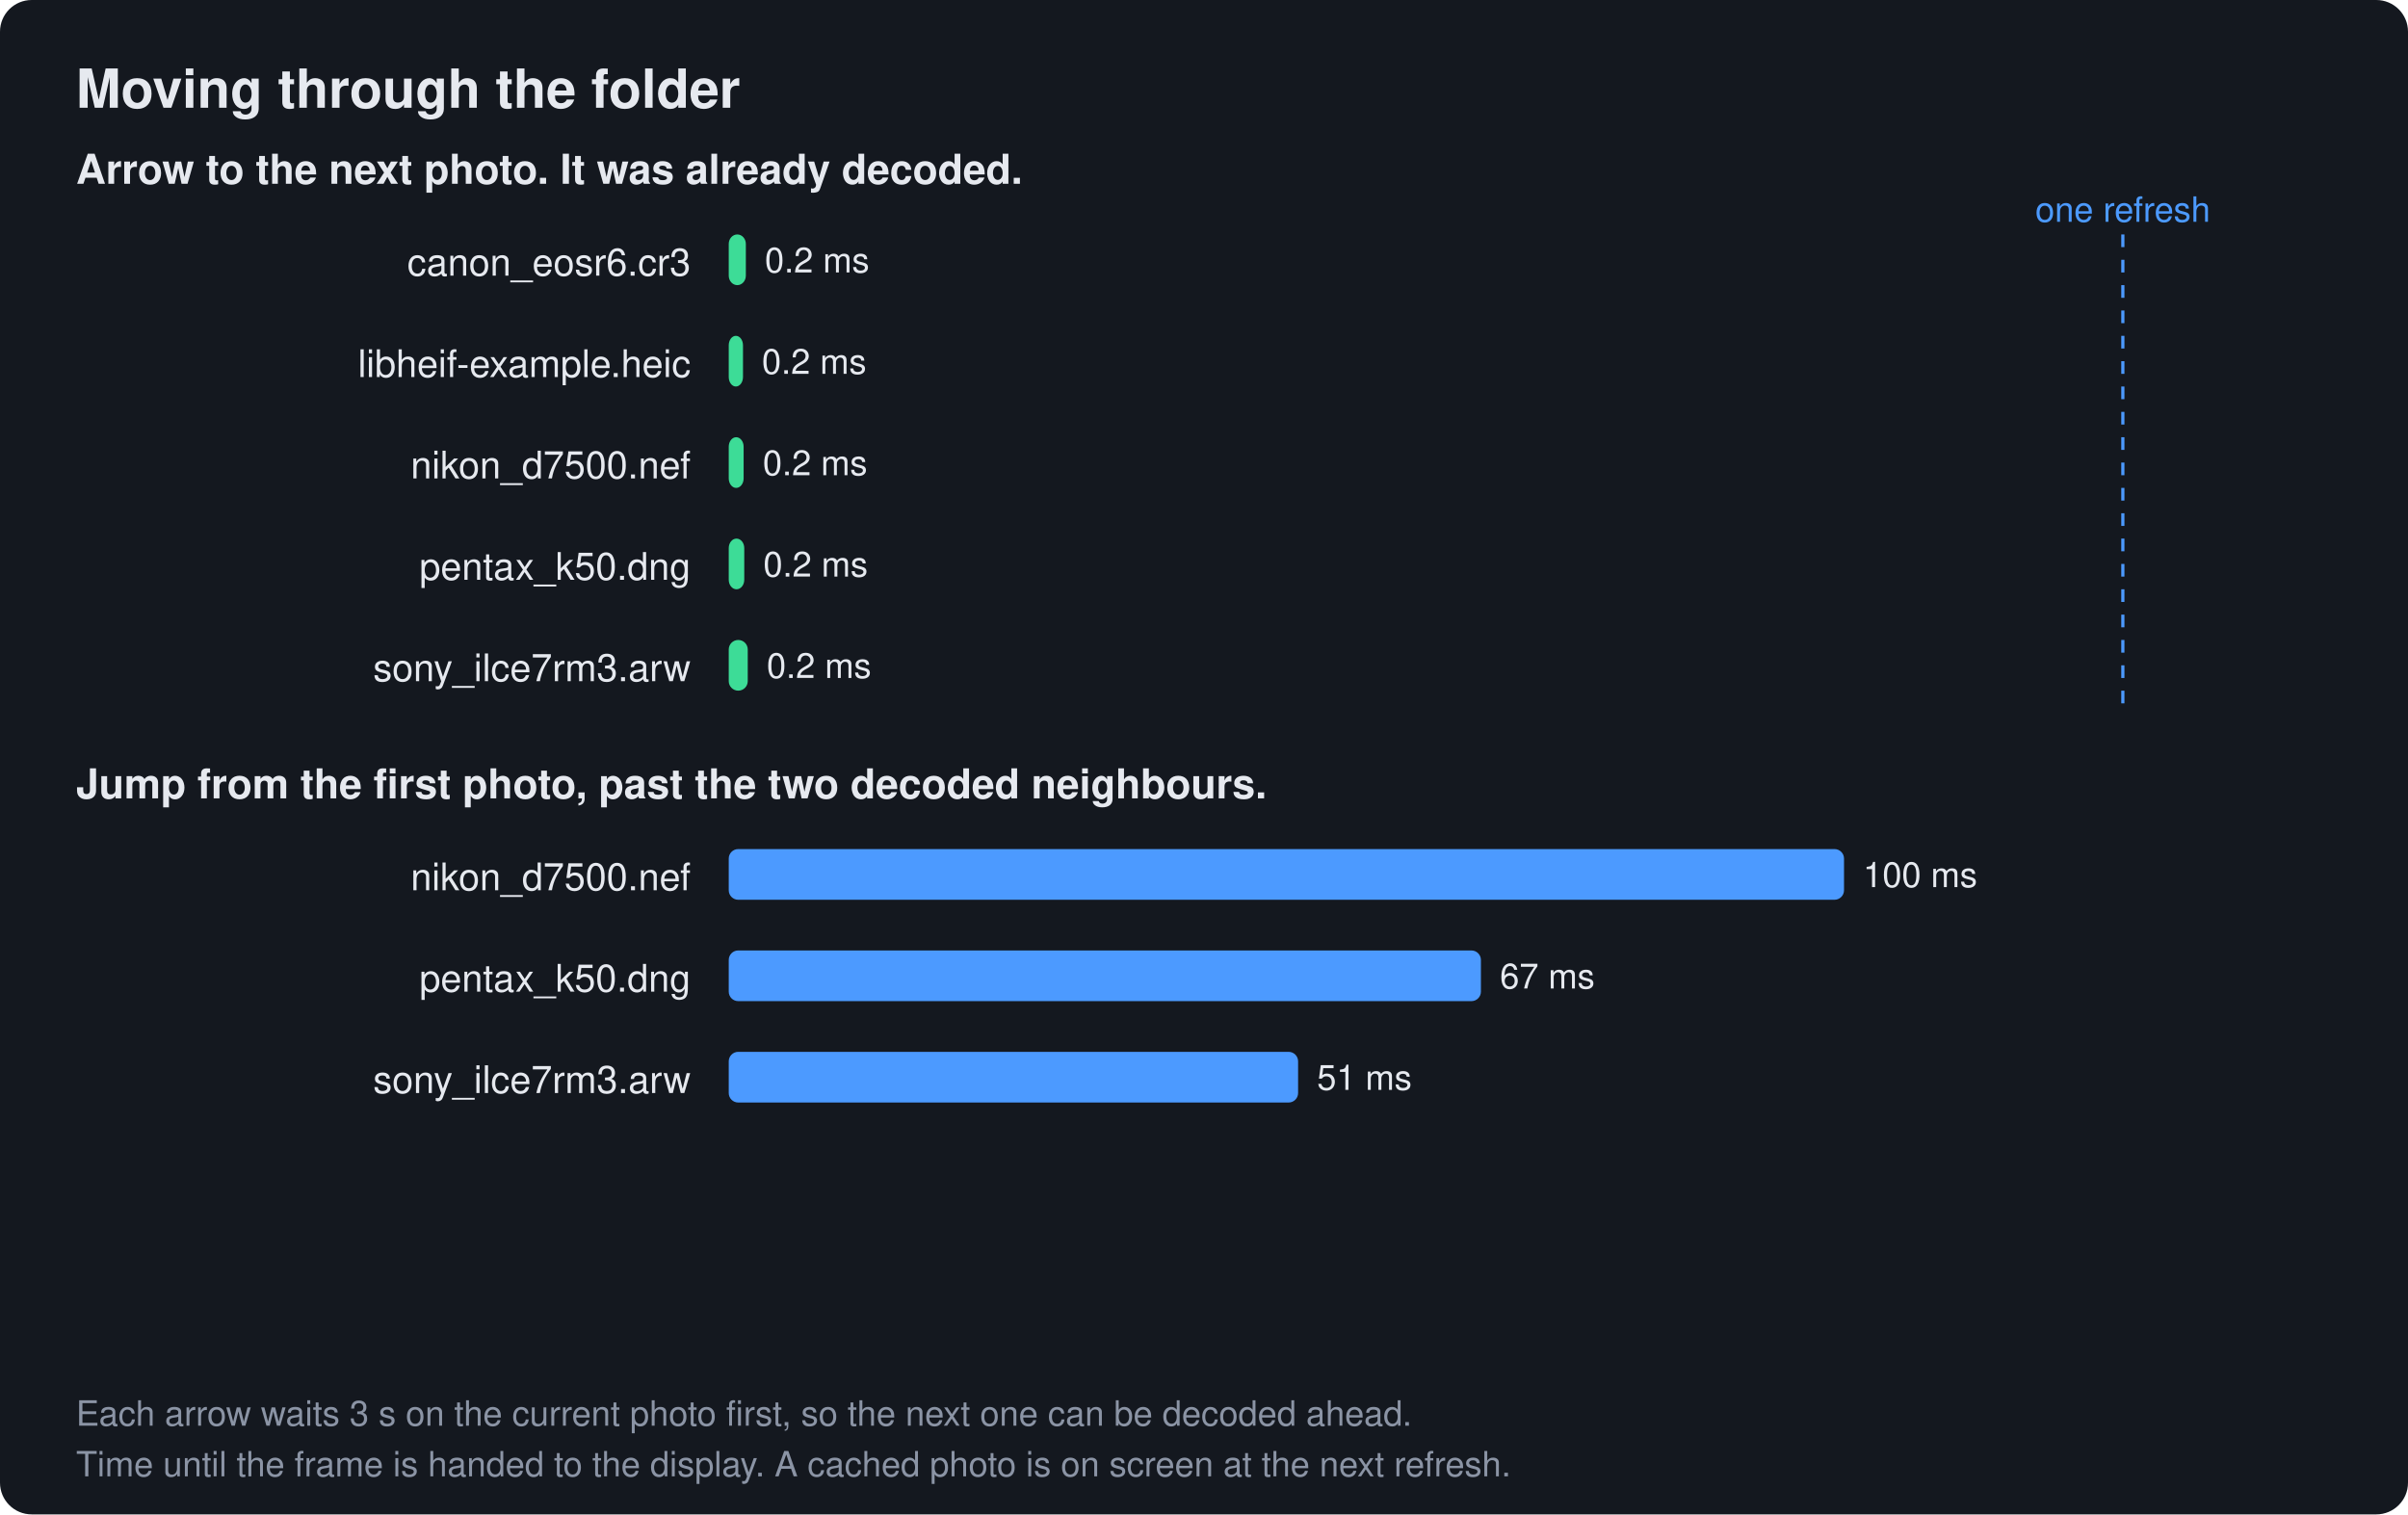
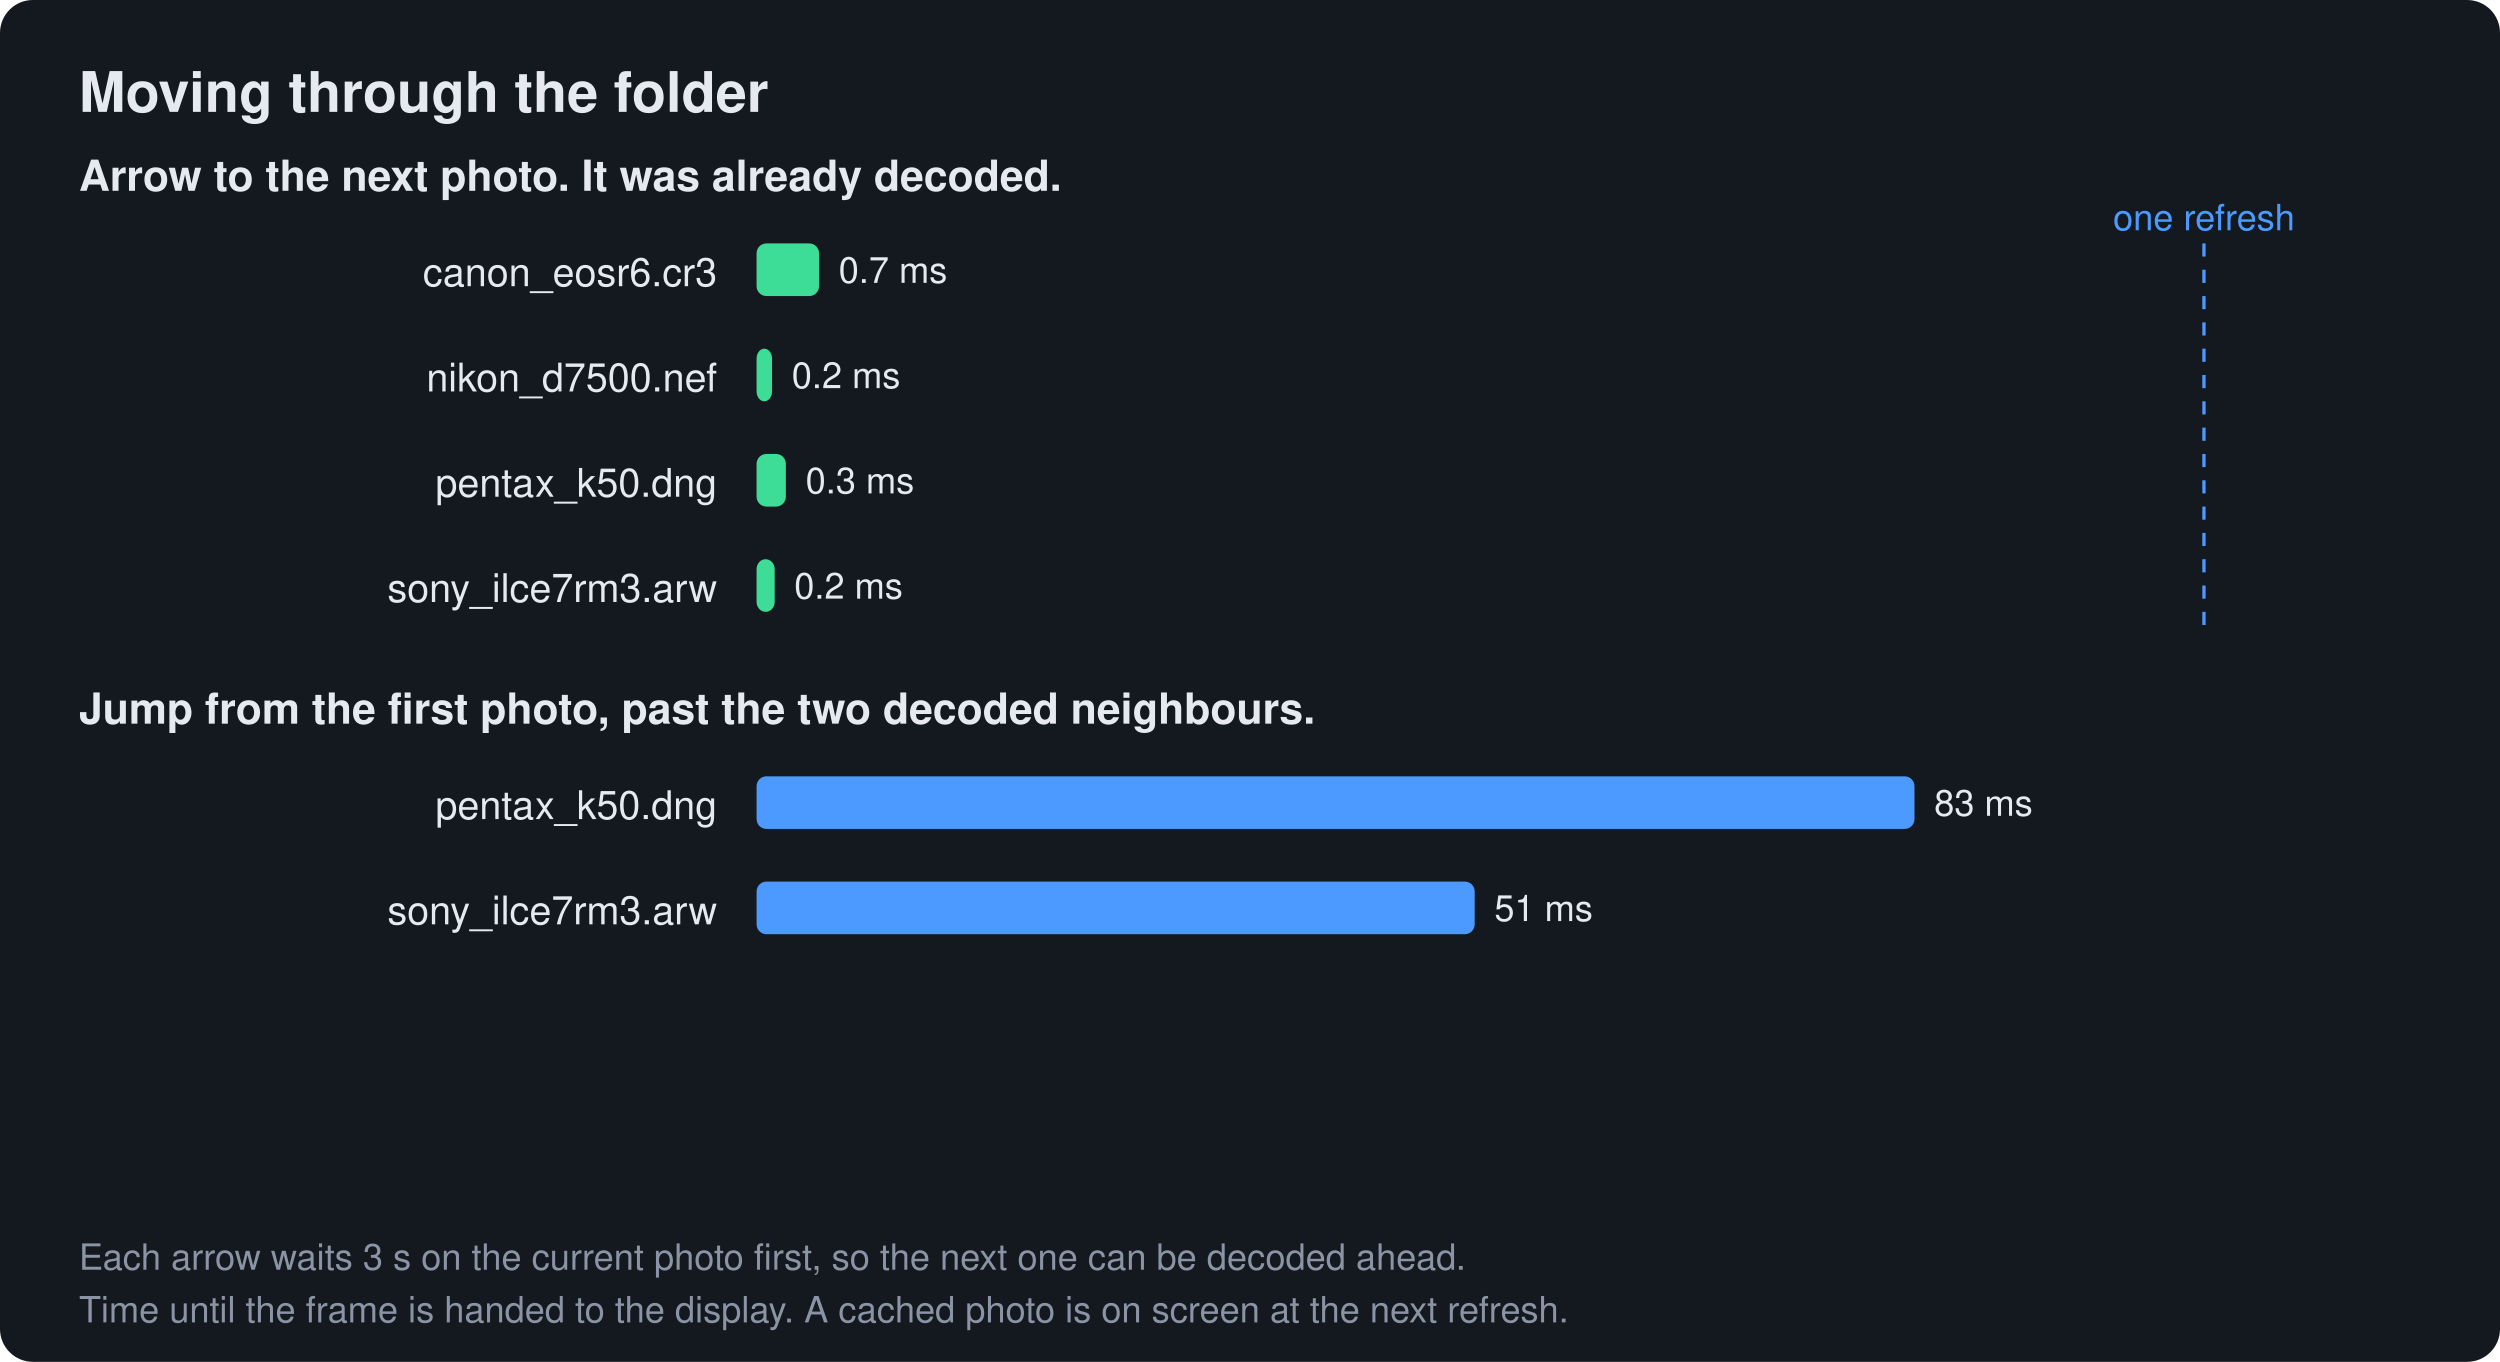
- <svg xmlns="http://www.w3.org/2000/svg" viewBox="0 0 760 478" width="760" height="478" role="img" aria-label="Moving through the folder">
-   <rect width="760" height="478" rx="10" fill="#14181f" />
+ <svg xmlns="http://www.w3.org/2000/svg" viewBox="0 0 760 414" width="760" height="414" role="img" aria-label="Moving through the folder">
+   <rect width="760" height="414" rx="10" fill="#14181f" />
  <text x="24" y="34" font-family="Segoe UI, Helvetica, Arial, sans-serif" font-size="17" font-weight="600" fill="#e6e9ef">Moving through the folder</text>
  <text x="24" y="58" font-family="Segoe UI, Helvetica, Arial, sans-serif" font-size="13" fill="#e6e9ef" text-anchor="start" font-weight="600">Arrow to the next photo. It was already decoded.</text>
-   <line x1="670.0" y1="74" x2="670.0" y2="226" stroke="#4c9aff" stroke-dasharray="4 4" />
+   <line x1="670.0" y1="74" x2="670.0" y2="194" stroke="#4c9aff" stroke-dasharray="4 4" />
  <text x="670.0" y="70" font-family="Segoe UI, Helvetica, Arial, sans-serif" font-size="11" fill="#4c9aff" text-anchor="middle" font-weight="400">one refresh</text>
  <text x="218" y="87" font-family="Segoe UI, Helvetica, Arial, sans-serif" font-size="12" fill="#e6e9ef" text-anchor="end" font-weight="400">canon_eosr6.cr3</text>
-   <rect x="230" y="74" width="5.4" height="16" rx="3" fill="#3ddc97" />
-   <text x="241.381" y="86" font-family="Segoe UI, Helvetica, Arial, sans-serif" font-size="11" fill="#e6e9ef" text-anchor="start" font-weight="400">0.2 ms</text>
-   <text x="218" y="119" font-family="Segoe UI, Helvetica, Arial, sans-serif" font-size="12" fill="#e6e9ef" text-anchor="end" font-weight="400">libheif-example.heic</text>
-   <rect x="230" y="106" width="4.5" height="16" rx="3" fill="#3ddc97" />
-   <text x="240.458" y="118" font-family="Segoe UI, Helvetica, Arial, sans-serif" font-size="11" fill="#e6e9ef" text-anchor="start" font-weight="400">0.2 ms</text>
-   <text x="218" y="151" font-family="Segoe UI, Helvetica, Arial, sans-serif" font-size="12" fill="#e6e9ef" text-anchor="end" font-weight="400">nikon_d7500.nef</text>
-   <rect x="230" y="138" width="4.7" height="16" rx="3" fill="#3ddc97" />
-   <text x="240.748" y="150" font-family="Segoe UI, Helvetica, Arial, sans-serif" font-size="11" fill="#e6e9ef" text-anchor="start" font-weight="400">0.2 ms</text>
-   <text x="218" y="183" font-family="Segoe UI, Helvetica, Arial, sans-serif" font-size="12" fill="#e6e9ef" text-anchor="end" font-weight="400">pentax_k50.dng</text>
-   <rect x="230" y="170" width="4.9" height="16" rx="3" fill="#3ddc97" />
-   <text x="240.906" y="182" font-family="Segoe UI, Helvetica, Arial, sans-serif" font-size="11" fill="#e6e9ef" text-anchor="start" font-weight="400">0.2 ms</text>
-   <text x="218" y="215" font-family="Segoe UI, Helvetica, Arial, sans-serif" font-size="12" fill="#e6e9ef" text-anchor="end" font-weight="400">sony_ilce7rm3.arw</text>
-   <rect x="230" y="202" width="6.0" height="16" rx="3" fill="#3ddc97" />
-   <text x="241.988" y="214" font-family="Segoe UI, Helvetica, Arial, sans-serif" font-size="11" fill="#e6e9ef" text-anchor="start" font-weight="400">0.2 ms</text>
-   <text x="24" y="252" font-family="Segoe UI, Helvetica, Arial, sans-serif" font-size="13" fill="#e6e9ef" text-anchor="start" font-weight="600">Jump from the first photo, past the two decoded neighbours.</text>
-   <text x="218" y="281" font-family="Segoe UI, Helvetica, Arial, sans-serif" font-size="12" fill="#e6e9ef" text-anchor="end" font-weight="400">nikon_d7500.nef</text>
-   <rect x="230" y="268" width="352.0" height="16" rx="3" fill="#4c9aff" />
-   <text x="588.0" y="280" font-family="Segoe UI, Helvetica, Arial, sans-serif" font-size="11" fill="#e6e9ef" text-anchor="start" font-weight="400">100 ms</text>
-   <text x="218" y="313" font-family="Segoe UI, Helvetica, Arial, sans-serif" font-size="12" fill="#e6e9ef" text-anchor="end" font-weight="400">pentax_k50.dng</text>
-   <rect x="230" y="300" width="237.4" height="16" rx="3" fill="#4c9aff" />
-   <text x="473.395" y="312" font-family="Segoe UI, Helvetica, Arial, sans-serif" font-size="11" fill="#e6e9ef" text-anchor="start" font-weight="400">67 ms</text>
-   <text x="218" y="345" font-family="Segoe UI, Helvetica, Arial, sans-serif" font-size="12" fill="#e6e9ef" text-anchor="end" font-weight="400">sony_ilce7rm3.arw</text>
-   <rect x="230" y="332" width="179.7" height="16" rx="3" fill="#4c9aff" />
-   <text x="415.658" y="344" font-family="Segoe UI, Helvetica, Arial, sans-serif" font-size="11" fill="#e6e9ef" text-anchor="start" font-weight="400">51 ms</text>
-   <text x="24" y="450" font-family="Segoe UI, Helvetica, Arial, sans-serif" font-size="11" fill="#8b94a5" text-anchor="start" font-weight="400">Each arrow waits 3 s on the current photo first, so the next one can be decoded ahead.</text>
-   <text x="24" y="466" font-family="Segoe UI, Helvetica, Arial, sans-serif" font-size="11" fill="#8b94a5" text-anchor="start" font-weight="400">Time until the frame is handed to the display. A cached photo is on screen at the next refresh.</text>
+   <rect x="230" y="74" width="19.0" height="16" rx="3" fill="#3ddc97" />
+   <text x="254.966" y="86" font-family="Segoe UI, Helvetica, Arial, sans-serif" font-size="11" fill="#e6e9ef" text-anchor="start" font-weight="400">0.7 ms</text>
+   <text x="218" y="119" font-family="Segoe UI, Helvetica, Arial, sans-serif" font-size="12" fill="#e6e9ef" text-anchor="end" font-weight="400">nikon_d7500.nef</text>
+   <rect x="230" y="106" width="4.7" height="16" rx="3" fill="#3ddc97" />
+   <text x="240.695" y="118" font-family="Segoe UI, Helvetica, Arial, sans-serif" font-size="11" fill="#e6e9ef" text-anchor="start" font-weight="400">0.2 ms</text>
+   <text x="218" y="151" font-family="Segoe UI, Helvetica, Arial, sans-serif" font-size="12" fill="#e6e9ef" text-anchor="end" font-weight="400">pentax_k50.dng</text>
+   <rect x="230" y="138" width="8.9" height="16" rx="3" fill="#3ddc97" />
+   <text x="244.916" y="150" font-family="Segoe UI, Helvetica, Arial, sans-serif" font-size="11" fill="#e6e9ef" text-anchor="start" font-weight="400">0.3 ms</text>
+   <text x="218" y="183" font-family="Segoe UI, Helvetica, Arial, sans-serif" font-size="12" fill="#e6e9ef" text-anchor="end" font-weight="400">sony_ilce7rm3.arw</text>
+   <rect x="230" y="170" width="5.5" height="16" rx="3" fill="#3ddc97" />
+   <text x="241.46" y="182" font-family="Segoe UI, Helvetica, Arial, sans-serif" font-size="11" fill="#e6e9ef" text-anchor="start" font-weight="400">0.2 ms</text>
+   <text x="24" y="220" font-family="Segoe UI, Helvetica, Arial, sans-serif" font-size="13" fill="#e6e9ef" text-anchor="start" font-weight="600">Jump from the first photo, past the two decoded neighbours.</text>
+   <text x="218" y="249" font-family="Segoe UI, Helvetica, Arial, sans-serif" font-size="12" fill="#e6e9ef" text-anchor="end" font-weight="400">pentax_k50.dng</text>
+   <rect x="230" y="236" width="352.0" height="16" rx="3" fill="#4c9aff" />
+   <text x="588.0" y="248" font-family="Segoe UI, Helvetica, Arial, sans-serif" font-size="11" fill="#e6e9ef" text-anchor="start" font-weight="400">83 ms</text>
+   <text x="218" y="281" font-family="Segoe UI, Helvetica, Arial, sans-serif" font-size="12" fill="#e6e9ef" text-anchor="end" font-weight="400">sony_ilce7rm3.arw</text>
+   <rect x="230" y="268" width="218.3" height="16" rx="3" fill="#4c9aff" />
+   <text x="454.28" y="280" font-family="Segoe UI, Helvetica, Arial, sans-serif" font-size="11" fill="#e6e9ef" text-anchor="start" font-weight="400">51 ms</text>
+   <text x="24" y="386" font-family="Segoe UI, Helvetica, Arial, sans-serif" font-size="11" fill="#8b94a5" text-anchor="start" font-weight="400">Each arrow waits 3 s on the current photo first, so the next one can be decoded ahead.</text>
+   <text x="24" y="402" font-family="Segoe UI, Helvetica, Arial, sans-serif" font-size="11" fill="#8b94a5" text-anchor="start" font-weight="400">Time until the frame is handed to the display. A cached photo is on screen at the next refresh.</text>
</svg>
